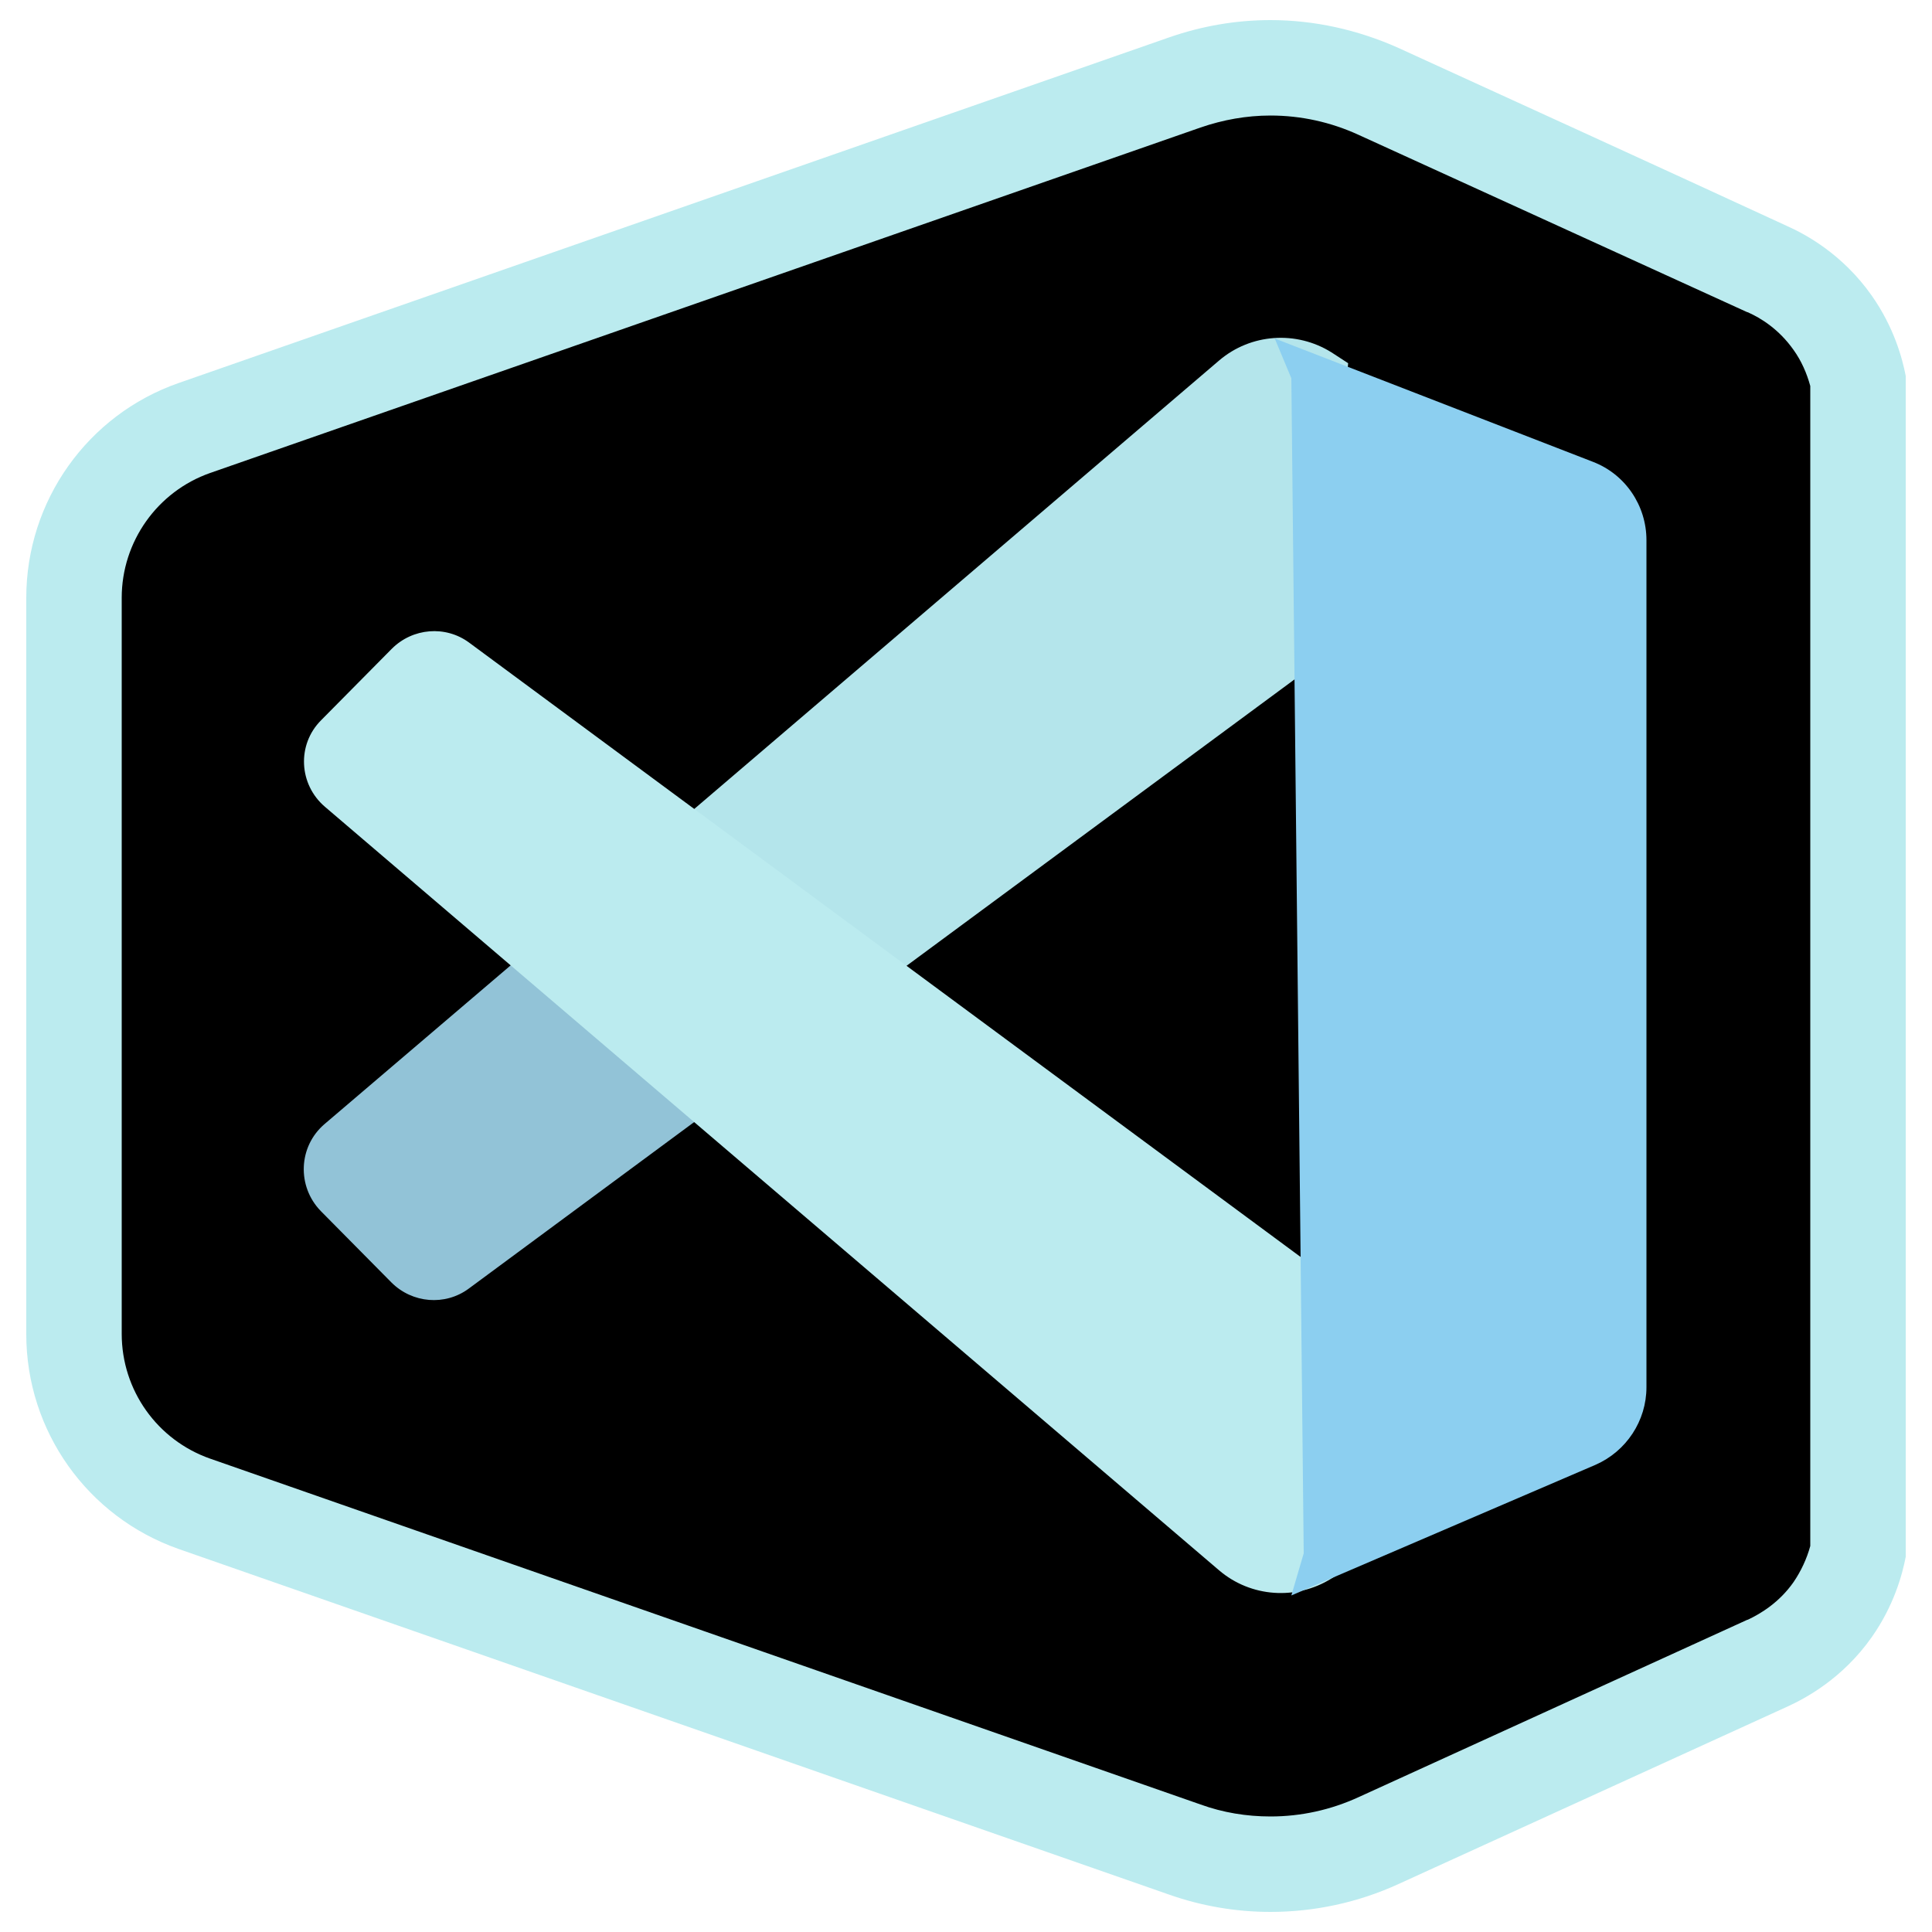
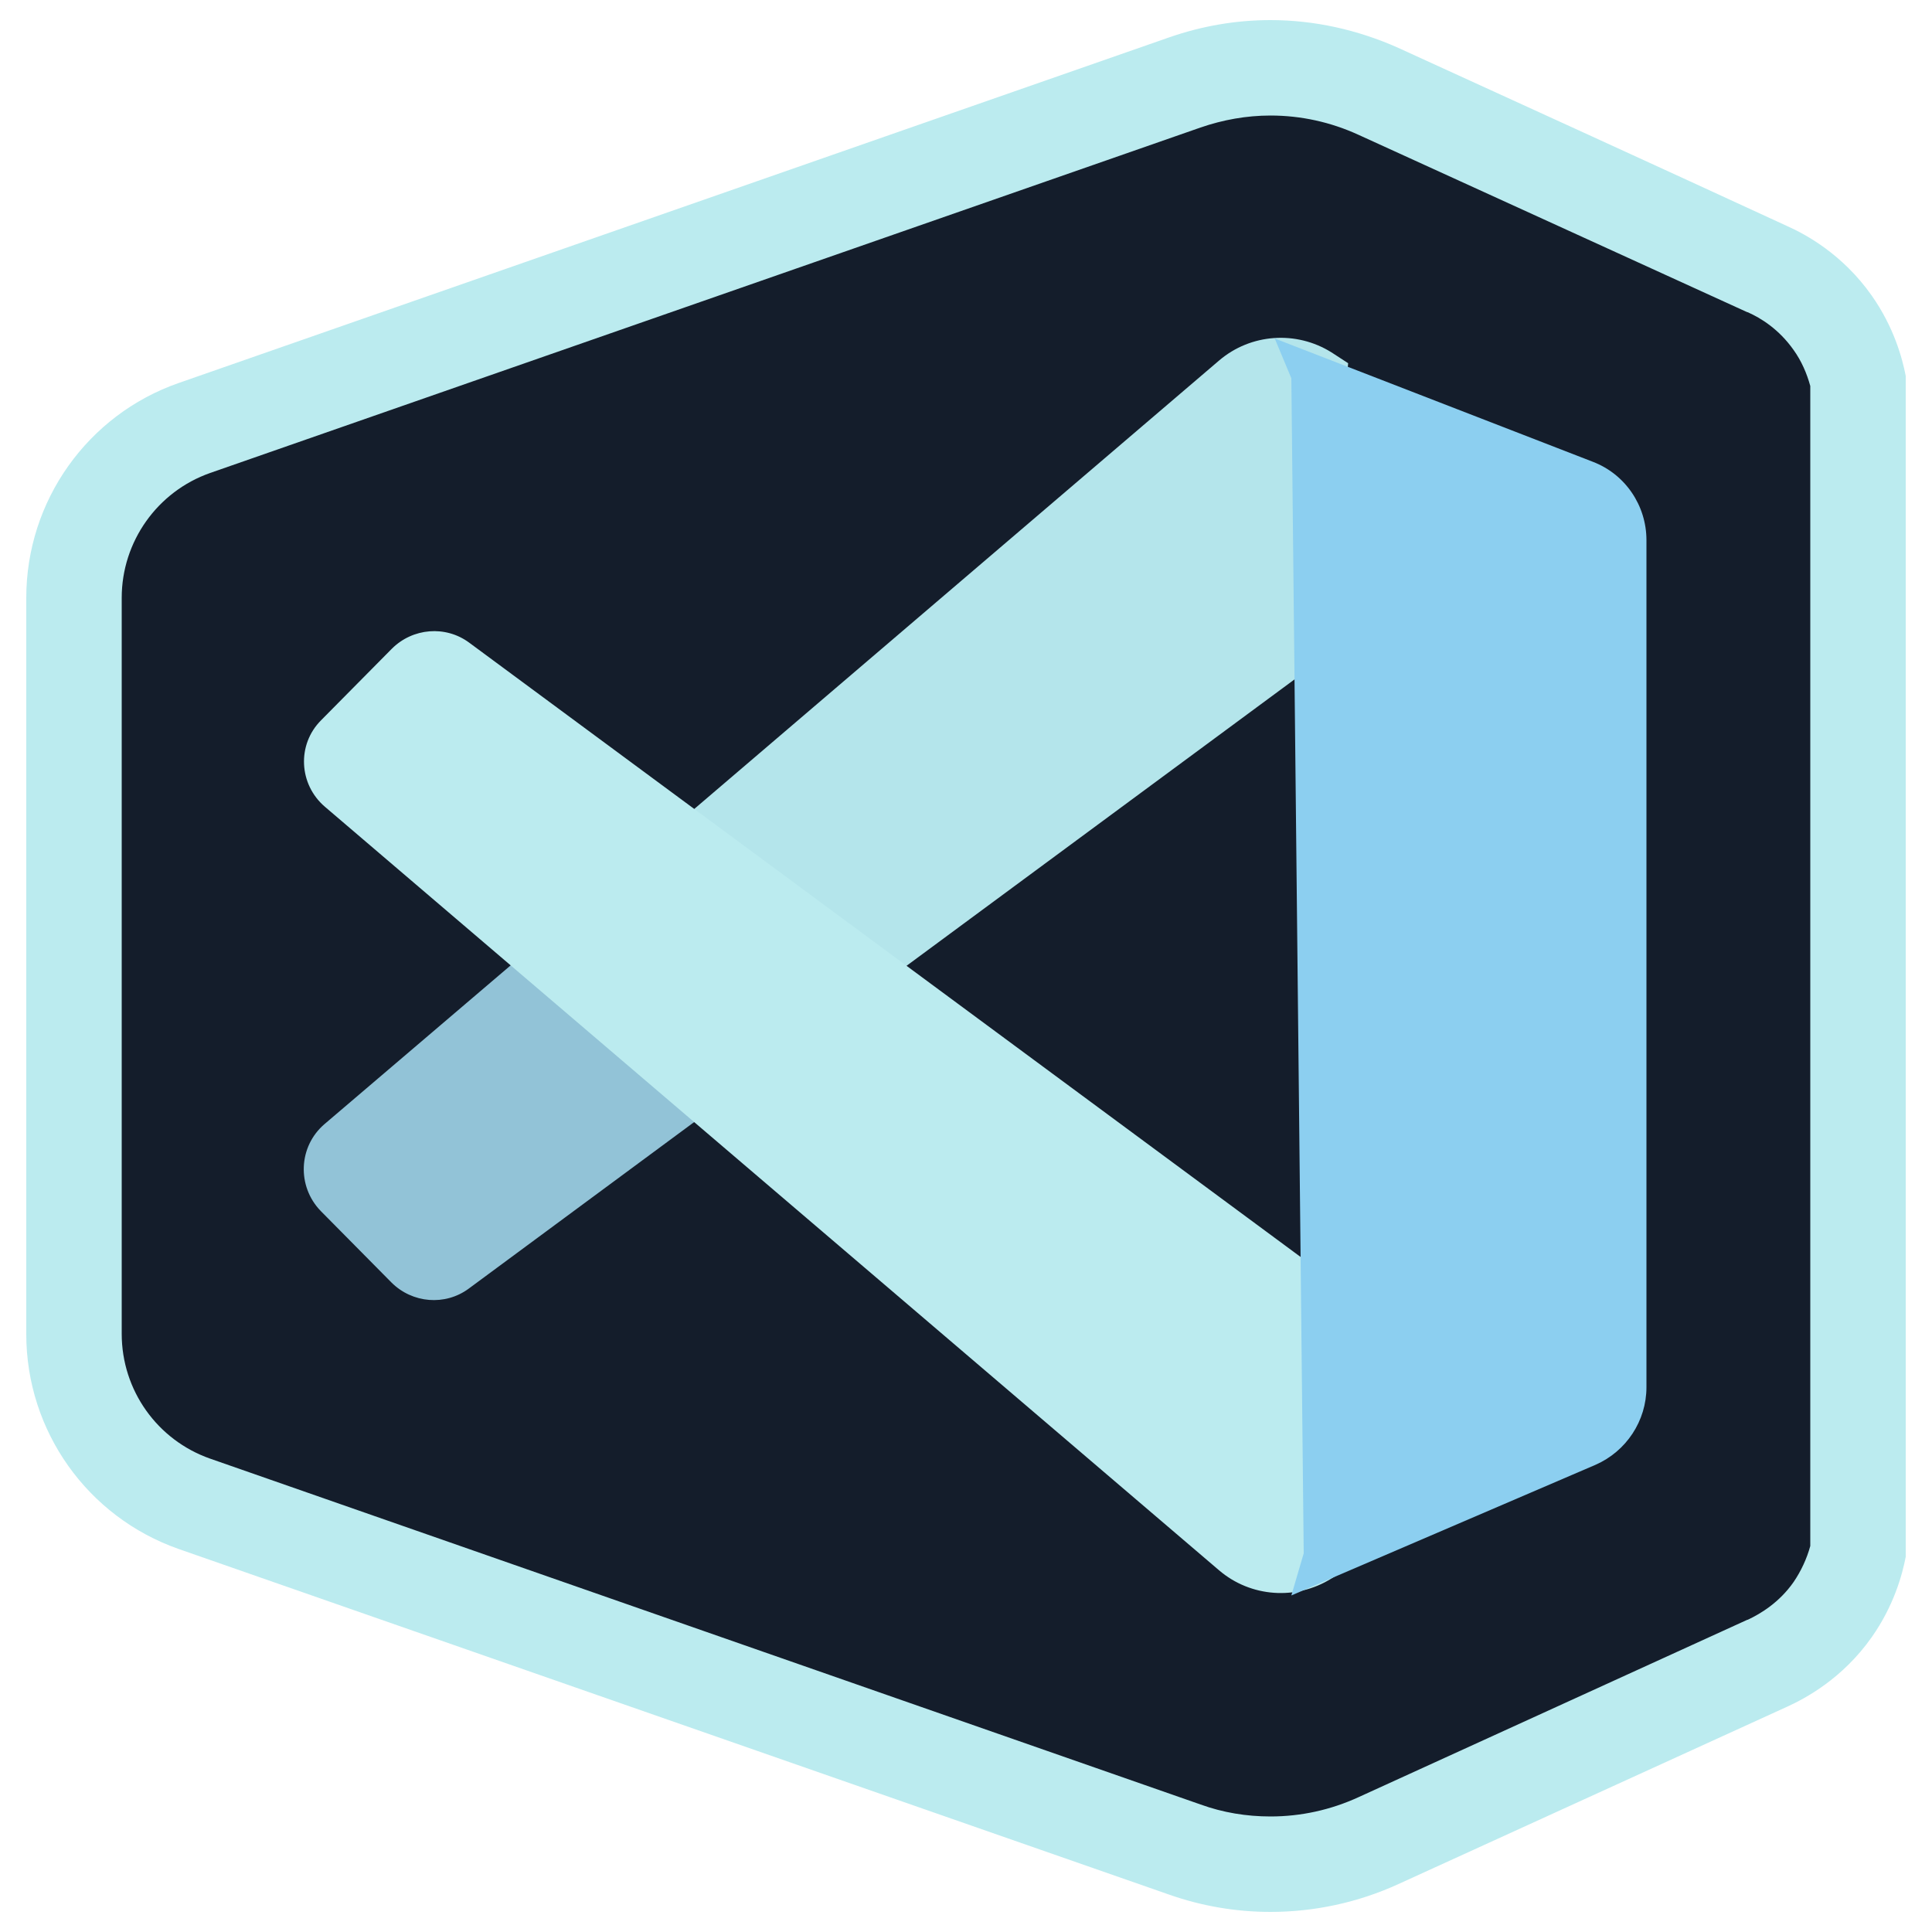
<svg xmlns="http://www.w3.org/2000/svg" width="512" height="512" viewBox="0 0 512 512" fill="none">
-   <path d="M336.691 493.977C328.909 493.977 321.331 492.646 313.958 490.086L51.61 398.541C32.461 391.885 19.661 373.76 19.661 353.587V158.413C19.661 138.137 32.461 120.115 51.61 113.459L313.958 21.913C321.229 19.353 328.909 18.022 336.691 18.022C346.624 18.022 356.25 20.07 365.363 24.269L468.378 71.27C473.293 73.523 480.256 77.721 485.683 85.504C488.858 90.009 491.213 95.334 492.442 100.864V411.238C491.213 416.768 488.858 421.99 485.683 426.598C480.256 434.381 473.293 438.579 468.378 440.832L365.363 487.833C356.25 491.929 346.624 493.977 336.691 493.977Z" fill="black" />
+   <path d="M336.691 493.977C328.909 493.977 321.331 492.646 313.958 490.086L51.61 398.541C32.461 391.885 19.661 373.76 19.661 353.587V158.413C19.661 138.137 32.461 120.115 51.61 113.459L313.958 21.913C321.229 19.353 328.909 18.022 336.691 18.022C346.624 18.022 356.25 20.07 365.363 24.269L468.378 71.27C473.293 73.523 480.256 77.721 485.683 85.504C488.858 90.009 491.213 95.334 492.442 100.864V411.238C491.213 416.768 488.858 421.99 485.683 426.598C480.256 434.381 473.293 438.579 468.378 440.832L365.363 487.833C356.25 491.929 346.624 493.977 336.691 493.977Z" fill="#141D2B" />
  <path d="M336.691 30.617C344.781 30.617 352.666 32.358 360.038 35.737L463.053 82.739C463.053 82.739 463.053 82.739 463.155 82.739C466.637 84.275 471.45 87.245 475.341 92.774C477.389 95.641 478.822 98.918 479.744 102.298V256V409.702C478.822 413.082 477.286 416.358 475.341 419.226C471.552 424.653 466.637 427.622 463.155 429.261C463.155 429.261 463.155 429.261 463.053 429.261L360.038 476.262C352.666 479.642 344.781 481.382 336.691 481.382C330.342 481.382 324.096 480.358 318.157 478.208L55.706 386.56C41.677 381.645 32.256 368.435 32.256 353.485V256V158.413C32.256 143.565 41.677 130.253 55.706 125.338L318.157 33.792C324.096 31.744 330.342 30.617 336.691 30.617ZM336.691 5.325C327.578 5.325 318.566 6.861 309.76 9.933L47.411 101.478C23.245 109.875 6.963 132.71 6.963 158.413V256V353.587C6.963 379.187 23.142 402.022 47.411 410.522L309.76 502.067C318.464 505.139 327.578 506.675 336.691 506.675C348.262 506.675 359.834 504.218 370.586 499.302C404.89 483.635 439.296 467.968 473.6 452.301C478.31 450.15 488.243 444.928 496.026 433.869C501.862 425.574 504.115 417.382 505.037 412.57C505.037 360.448 505.037 308.224 505.037 256.102C505.037 203.981 505.037 151.757 505.037 99.635C504.115 94.822 501.862 86.63 496.026 78.336C488.243 67.277 478.413 62.054 473.6 59.904C439.194 44.032 404.89 28.365 370.586 12.697C359.834 7.885 348.262 5.325 336.691 5.325Z" fill="#BBEBEF" />
  <path d="M352.87 93.389C343.552 87.552 331.469 88.371 323.072 95.539L166.195 229.581C180.941 245.965 195.789 262.451 213.402 275.763L349.901 175.002L357.274 96.256L352.87 93.389Z" fill="#B4E5EB" />
  <path d="M151.347 242.176L86.016 297.881C79.053 303.821 78.643 314.368 84.992 320.921L103.731 339.865C109.261 345.395 117.965 346.112 124.211 341.504L197.12 287.641C180.429 274.022 165.888 258.15 151.347 242.176Z" fill="#92C3D7" />
  <path d="M85.094 190.874L103.834 171.93C109.363 166.4 118.067 165.683 124.314 170.291L349.798 336.896L357.171 415.642L352.87 418.304C343.552 424.141 331.469 423.322 323.072 416.154L86.118 213.811C79.155 207.872 78.643 197.325 85.094 190.874Z" fill="#BBEBEF" />
  <path d="M436.326 143.155V367.616C436.326 376.525 431.002 384.614 422.81 388.198L342.221 422.81L345.498 411.648L342.221 100.25L337.818 89.702L422.093 122.368C430.694 125.645 436.326 133.939 436.326 143.155Z" fill="#8CCFF0" />
</svg>
